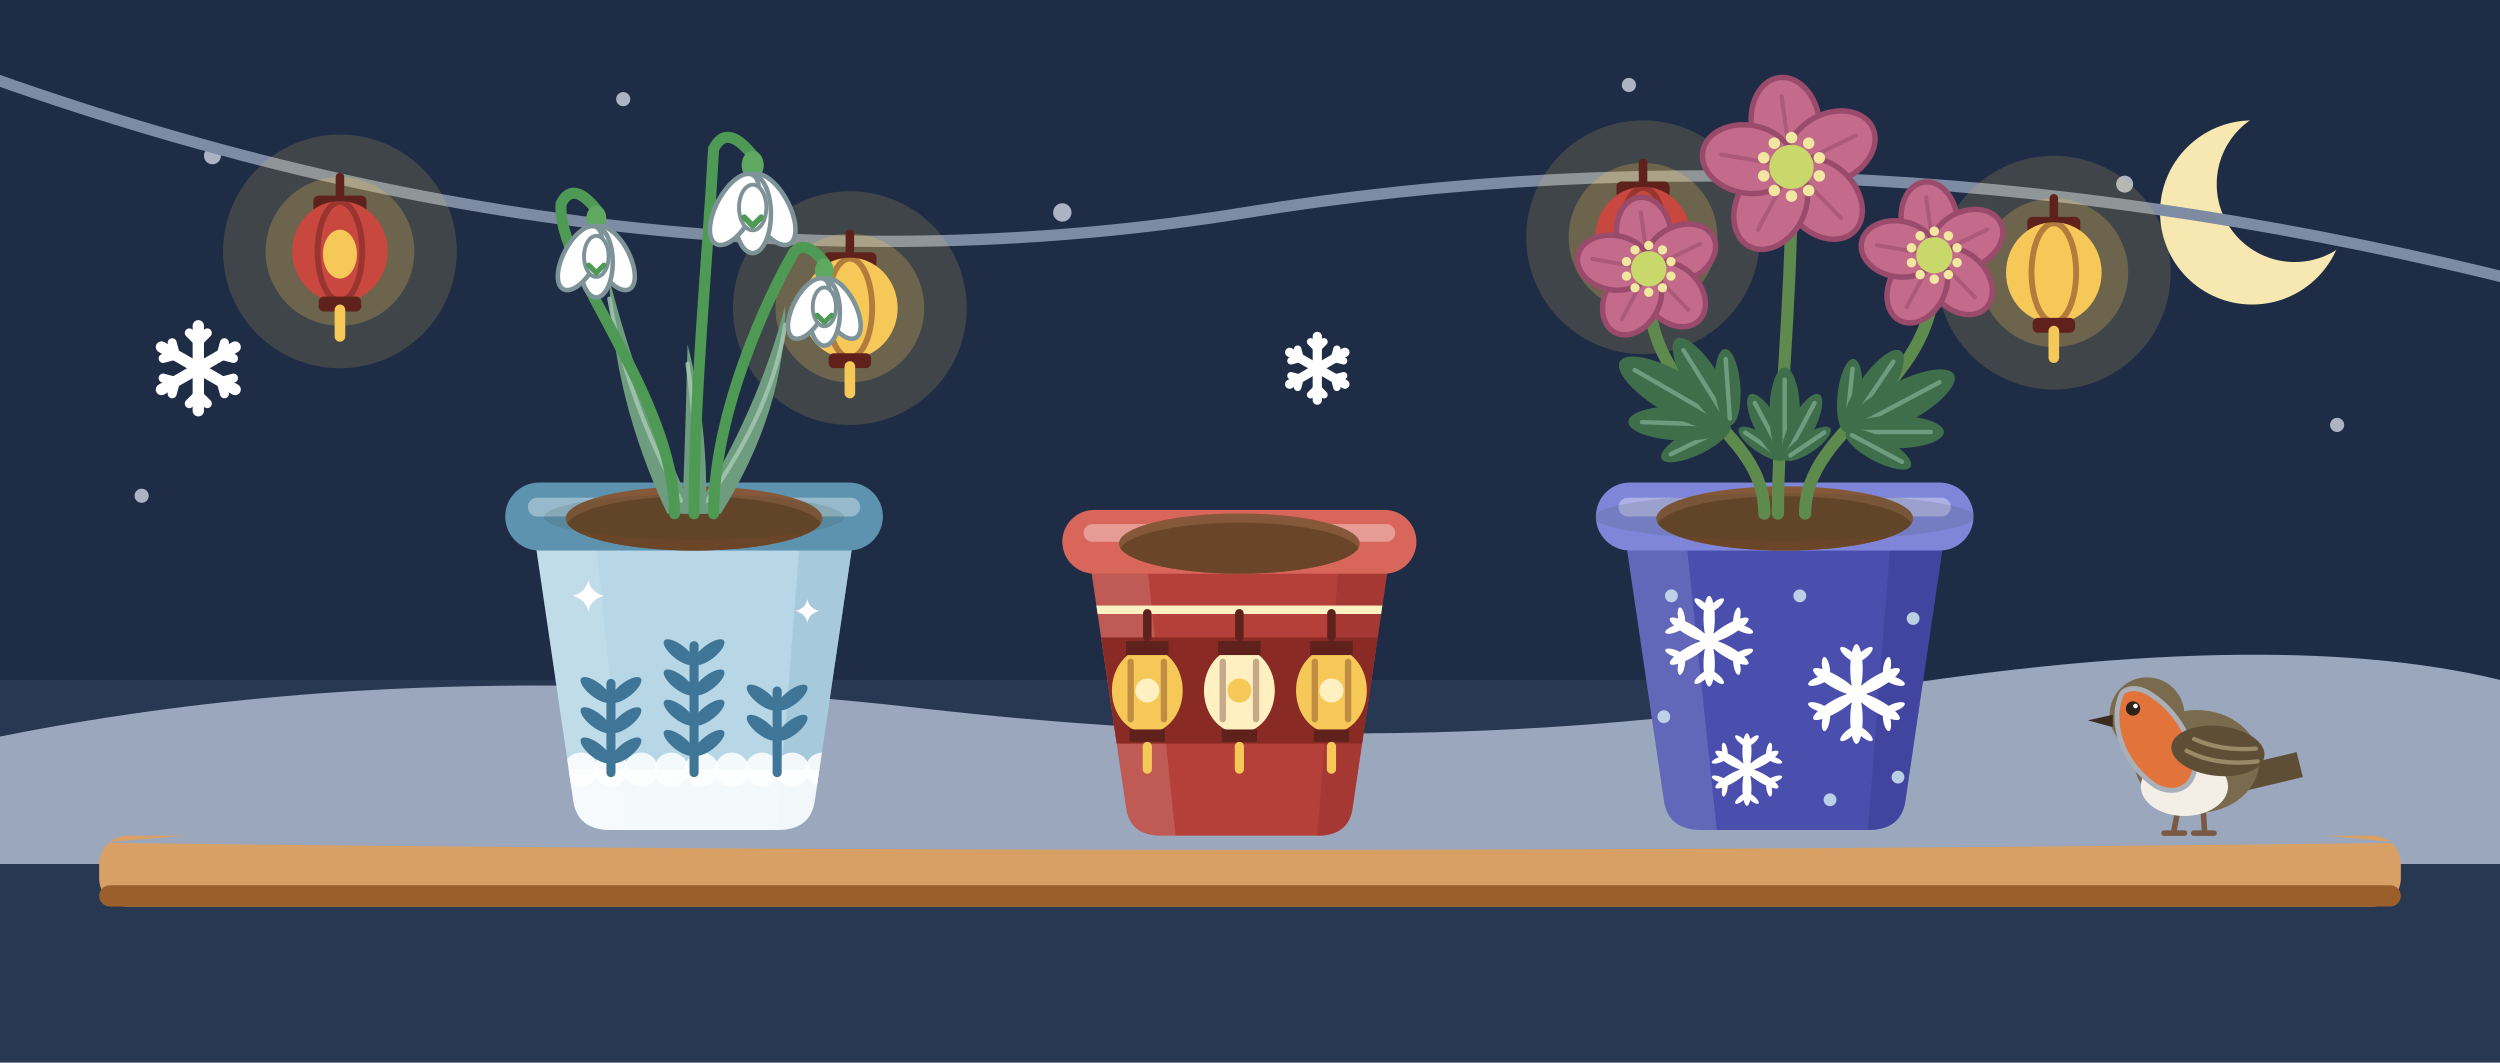
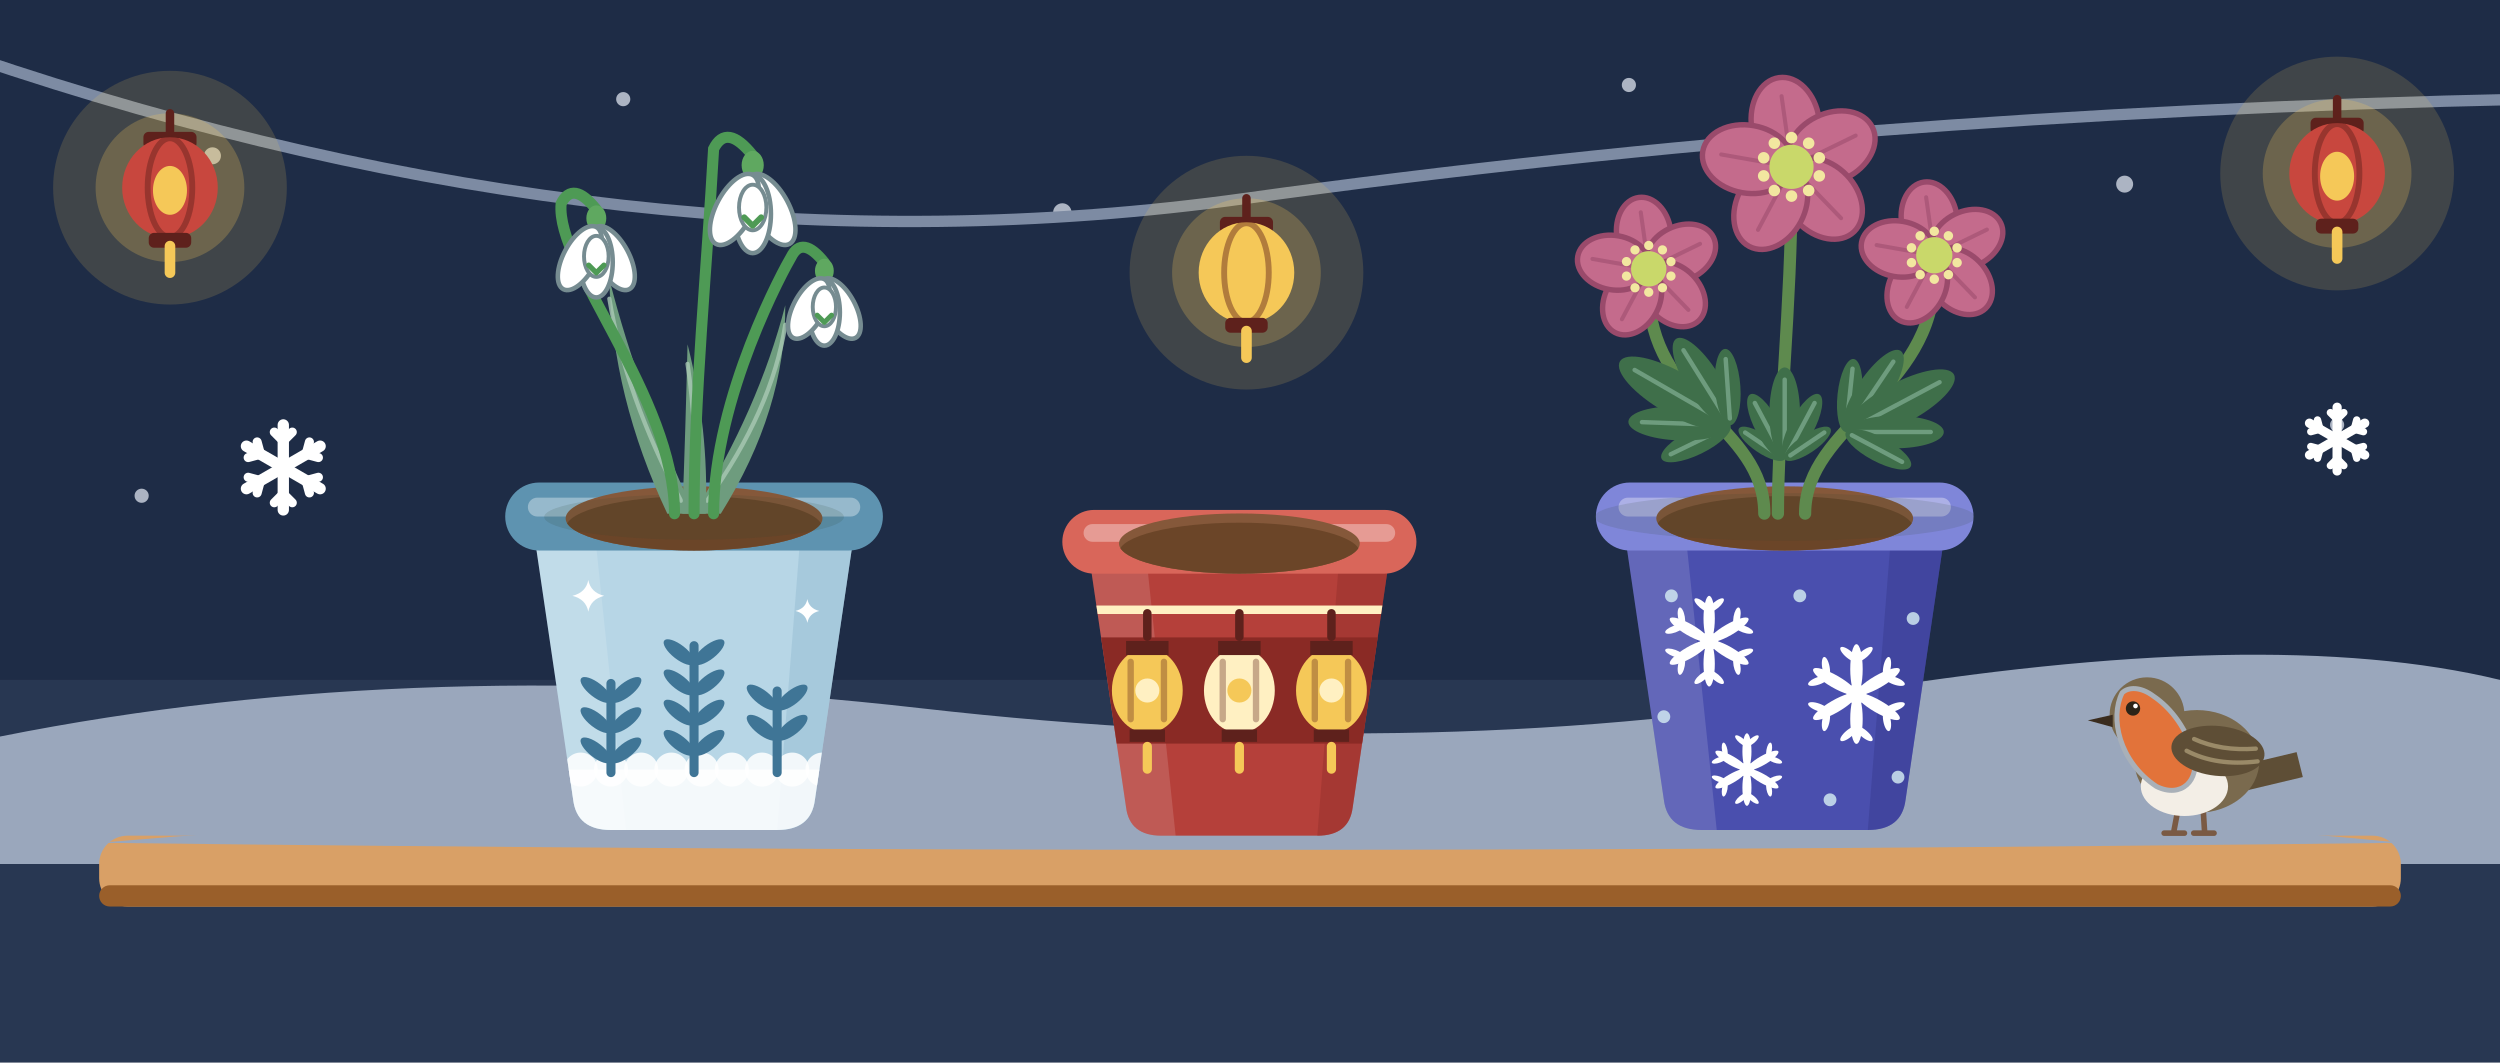
<svg xmlns="http://www.w3.org/2000/svg" viewBox="0 0 353 150" width="353" height="150">
  <rect width="353" height="150" fill="#1E2C46" />
  <rect y="96" width="353" height="54" fill="#283752" />
  <circle cx="30" cy="22" r="1.2" fill="#E8EEF8" fill-opacity=".7" />
  <circle cx="88" cy="14" r="1" fill="#E8EEF8" fill-opacity=".7" />
  <circle cx="150" cy="30" r="1.3" fill="#E8EEF8" fill-opacity=".7" />
  <circle cx="230" cy="12" r="1" fill="#E8EEF8" fill-opacity=".7" />
  <circle cx="300" cy="26" r="1.2" fill="#E8EEF8" fill-opacity=".7" />
  <circle cx="330" cy="60" r="1" fill="#E8EEF8" fill-opacity=".7" />
  <circle cx="20" cy="70" r="1" fill="#E8EEF8" fill-opacity=".7" />
-   <circle cx="318" cy="30" r="13" fill="#F6E8B0" />
-   <circle cx="324" cy="26" r="11" fill="#1E2C46" />
-   <path d="M-4 10 Q90 44 176 30 Q262 16 357 40" stroke="#7D8BA3" stroke-width="1.6" fill="none" />
-   <circle cx="48" cy="35.5" r="16.5" fill="#F5C858" fill-opacity="0.16" />
-   <circle cx="48" cy="35.5" r="10.5" fill="#F5C858" fill-opacity="0.24" />
-   <path d="M48 25 V28" stroke="#5E211C" stroke-width="1.2" stroke-linecap="round" />
-   <rect x="44.25" y="27.62" width="7.5" height="2.4" rx="0.75" fill="#5E211C" />
-   <ellipse cx="48" cy="35.5" rx="6.75" ry="7.12" fill="#C8473E" />
-   <ellipse cx="48" cy="35.5" rx="3.15" ry="6.98" fill="none" stroke="#5E211C" stroke-opacity="0.45" stroke-width="0.83" />
-   <ellipse cx="48" cy="35.88" rx="2.4" ry="3.45" fill="#F5C858" />
-   <rect x="45" y="41.88" width="6" height="2.1" rx="0.75" fill="#5E211C" />
-   <path d="M48 43.75 V47.5" stroke="#F5C858" stroke-width="1.5" stroke-linecap="round" />
-   <circle cx="120" cy="43.5" r="16.5" fill="#F5C858" fill-opacity="0.16" />
-   <circle cx="120" cy="43.5" r="10.5" fill="#F5C858" fill-opacity="0.24" />
-   <path d="M120 33 V36" stroke="#5E211C" stroke-width="1.2" stroke-linecap="round" />
-   <rect x="116.25" y="35.62" width="7.5" height="2.4" rx="0.75" fill="#5E211C" />
-   <ellipse cx="120" cy="43.5" rx="6.75" ry="7.12" fill="#F5C858" />
-   <ellipse cx="120" cy="43.5" rx="3.15" ry="6.98" fill="none" stroke="#5E211C" stroke-opacity="0.45" stroke-width="0.83" />
-   <ellipse cx="120" cy="43.88" rx="2.4" ry="3.45" fill="#F5C858" />
-   <rect x="117" y="49.88" width="6" height="2.1" rx="0.75" fill="#5E211C" />
-   <path d="M120 51.75 V55.5" stroke="#F5C858" stroke-width="1.5" stroke-linecap="round" />
-   <circle cx="232" cy="33.5" r="16.5" fill="#F5C858" fill-opacity="0.16" />
-   <circle cx="232" cy="33.5" r="10.5" fill="#F5C858" fill-opacity="0.24" />
-   <path d="M232 23 V26" stroke="#5E211C" stroke-width="1.2" stroke-linecap="round" />
-   <rect x="228.25" y="25.62" width="7.5" height="2.4" rx="0.75" fill="#5E211C" />
-   <ellipse cx="232" cy="33.5" rx="6.75" ry="7.12" fill="#C8473E" />
-   <ellipse cx="232" cy="33.5" rx="3.15" ry="6.98" fill="none" stroke="#5E211C" stroke-opacity="0.45" stroke-width="0.83" />
-   <ellipse cx="232" cy="33.88" rx="2.4" ry="3.45" fill="#F5C858" />
-   <rect x="229" y="39.88" width="6" height="2.1" rx="0.75" fill="#5E211C" />
-   <path d="M232 41.75 V45.5" stroke="#F5C858" stroke-width="1.5" stroke-linecap="round" />
-   <circle cx="290" cy="38.5" r="16.5" fill="#F5C858" fill-opacity="0.16" />
-   <circle cx="290" cy="38.5" r="10.5" fill="#F5C858" fill-opacity="0.24" />
-   <path d="M290 28 V31" stroke="#5E211C" stroke-width="1.2" stroke-linecap="round" />
-   <rect x="286.25" y="30.62" width="7.5" height="2.4" rx="0.75" fill="#5E211C" />
-   <ellipse cx="290" cy="38.5" rx="6.75" ry="7.12" fill="#F5C858" />
-   <ellipse cx="290" cy="38.5" rx="3.15" ry="6.98" fill="none" stroke="#5E211C" stroke-opacity="0.45" stroke-width="0.83" />
-   <ellipse cx="290" cy="38.88" rx="2.4" ry="3.45" fill="#F5C858" />
-   <rect x="287" y="44.88" width="6" height="2.1" rx="0.75" fill="#5E211C" />
-   <path d="M290 46.75 V50.5" stroke="#F5C858" stroke-width="1.5" stroke-linecap="round" />
+   <path d="M-4 8 Q90 40 176 28 Q262 16 357 14" stroke="#7D8BA3" stroke-width="1.6" fill="none" />
+   <circle cx="24" cy="26.5" r="16.5" fill="#F5C858" fill-opacity="0.16" />
+   <circle cx="24" cy="26.5" r="10.5" fill="#F5C858" fill-opacity="0.24" />
+   <path d="M24 16 V19" stroke="#5E211C" stroke-width="1.2" stroke-linecap="round" />
+   <rect x="20.25" y="18.62" width="7.5" height="2.4" rx="0.75" fill="#5E211C" />
+   <ellipse cx="24" cy="26.5" rx="6.75" ry="7.12" fill="#C8473E" />
+   <ellipse cx="24" cy="26.5" rx="3.15" ry="6.98" fill="none" stroke="#5E211C" stroke-opacity="0.45" stroke-width="0.83" />
+   <ellipse cx="24" cy="26.88" rx="2.4" ry="3.45" fill="#F5C858" />
+   <rect x="21" y="32.88" width="6" height="2.1" rx="0.75" fill="#5E211C" />
+   <path d="M24 34.75 V38.5" stroke="#F5C858" stroke-width="1.5" stroke-linecap="round" />
+   <circle cx="176" cy="38.5" r="16.5" fill="#F5C858" fill-opacity="0.16" />
+   <circle cx="176" cy="38.5" r="10.5" fill="#F5C858" fill-opacity="0.24" />
+   <path d="M176 28 V31" stroke="#5E211C" stroke-width="1.2" stroke-linecap="round" />
+   <rect x="172.25" y="30.62" width="7.5" height="2.4" rx="0.75" fill="#5E211C" />
+   <ellipse cx="176" cy="38.5" rx="6.75" ry="7.12" fill="#F5C858" />
+   <ellipse cx="176" cy="38.5" rx="3.15" ry="6.98" fill="none" stroke="#5E211C" stroke-opacity="0.45" stroke-width="0.83" />
+   <ellipse cx="176" cy="38.88" rx="2.4" ry="3.45" fill="#F5C858" />
+   <rect x="173" y="44.88" width="6" height="2.1" rx="0.75" fill="#5E211C" />
+   <path d="M176 46.75 V50.5" stroke="#F5C858" stroke-width="1.5" stroke-linecap="round" />
+   <circle cx="330" cy="24.5" r="16.5" fill="#F5C858" fill-opacity="0.16" />
+   <circle cx="330" cy="24.5" r="10.5" fill="#F5C858" fill-opacity="0.24" />
+   <path d="M330 14 V17" stroke="#5E211C" stroke-width="1.2" stroke-linecap="round" />
+   <rect x="326.25" y="16.62" width="7.5" height="2.4" rx="0.75" fill="#5E211C" />
+   <ellipse cx="330" cy="24.5" rx="6.75" ry="7.12" fill="#C8473E" />
+   <ellipse cx="330" cy="24.5" rx="3.15" ry="6.98" fill="none" stroke="#5E211C" stroke-opacity="0.45" stroke-width="0.83" />
+   <ellipse cx="330" cy="24.88" rx="2.4" ry="3.45" fill="#F5C858" />
+   <rect x="327" y="30.88" width="6" height="2.1" rx="0.75" fill="#5E211C" />
+   <path d="M330 32.75 V36.5" stroke="#F5C858" stroke-width="1.5" stroke-linecap="round" />
  <path d="M0 104 Q60 92 130 100 T260 98 T353 96 V122 H0 Z" fill="#9AA7BC" />
  <rect x="14" y="118" width="325" height="10" rx="4" fill="#D9A066" />
  <rect x="14" y="125" width="325" height="3" rx="1.5" fill="#9A5F2A" />
  <path d="M14 119 Q95.25 112 176.5 116 Q257.75 111 339 119 Q176.5 121 14 119 Z" fill="#9AA7BC" />
  <svg x="66" y="66" width="64" height="53.33" viewBox="0 0 120 100">
    <defs>
      <clipPath id="pb24">
        <path d="M18 20 L102 20 L92 88 Q91 96 82 96 L38 96 Q29 96 28 88 Z" />
      </clipPath>
    </defs>
    <path d="M18 20 L102 20 L92 88 Q91 96 82 96 L38 96 Q29 96 28 88 Z" fill="#B7D6E6" />
    <g clip-path="url(#pb24)">
      <path d="M18 20 L34 20 L42 96 L38 96 Q29 96 28 88 Z" fill="#FFFFFF" fill-opacity="0.14" />
      <path d="M102 20 L88 20 L82 96 Q91 96 92 88 Z" fill="#93BCD2" fill-opacity="0.45" />
      <g>
        <g opacity="0.85">
          <rect x="18" y="80" width="84" height="20" fill="#FFFFFF" />
        </g>
        <g opacity="0.85">
          <circle cx="22" cy="80" r="4.5" fill="#FFFFFF" />
        </g>
        <g opacity="0.85">
          <circle cx="30" cy="80" r="4.5" fill="#FFFFFF" />
        </g>
        <g opacity="0.85">
          <circle cx="38" cy="80" r="4.5" fill="#FFFFFF" />
        </g>
        <g opacity="0.85">
          <circle cx="46" cy="80" r="4.5" fill="#FFFFFF" />
        </g>
        <g opacity="0.85">
          <circle cx="54" cy="80" r="4.5" fill="#FFFFFF" />
        </g>
        <g opacity="0.85">
          <circle cx="62" cy="80" r="4.5" fill="#FFFFFF" />
        </g>
        <g opacity="0.85">
          <circle cx="70" cy="80" r="4.5" fill="#FFFFFF" />
        </g>
        <g opacity="0.85">
          <circle cx="78" cy="80" r="4.5" fill="#FFFFFF" />
        </g>
        <g opacity="0.85">
          <circle cx="86" cy="80" r="4.5" fill="#FFFFFF" />
        </g>
        <g opacity="0.85">
          <circle cx="94" cy="80" r="4.5" fill="#FFFFFF" />
        </g>
        <rect x="36.8" y="56" width="2.4" height="26" rx="1.2" fill="#3F7596" />
        <ellipse cx="0" cy="-5" rx="1.9" ry="5" transform="translate(38 62) rotate(-52)" fill="#3F7596" />
        <ellipse cx="0" cy="-5" rx="1.9" ry="5" transform="translate(38 62) rotate(52)" fill="#3F7596" />
        <ellipse cx="0" cy="-5" rx="1.9" ry="5" transform="translate(38 70) rotate(-52)" fill="#3F7596" />
        <ellipse cx="0" cy="-5" rx="1.9" ry="5" transform="translate(38 70) rotate(52)" fill="#3F7596" />
        <ellipse cx="0" cy="-5" rx="1.9" ry="5" transform="translate(38 78) rotate(-52)" fill="#3F7596" />
        <ellipse cx="0" cy="-5" rx="1.9" ry="5" transform="translate(38 78) rotate(52)" fill="#3F7596" />
        <rect x="58.8" y="46" width="2.4" height="36" rx="1.2" fill="#3F7596" />
        <ellipse cx="0" cy="-5" rx="1.9" ry="5" transform="translate(60 52) rotate(-52)" fill="#3F7596" />
        <ellipse cx="0" cy="-5" rx="1.9" ry="5" transform="translate(60 52) rotate(52)" fill="#3F7596" />
        <ellipse cx="0" cy="-5" rx="1.9" ry="5" transform="translate(60 60) rotate(-52)" fill="#3F7596" />
        <ellipse cx="0" cy="-5" rx="1.9" ry="5" transform="translate(60 60) rotate(52)" fill="#3F7596" />
        <ellipse cx="0" cy="-5" rx="1.9" ry="5" transform="translate(60 68) rotate(-52)" fill="#3F7596" />
        <ellipse cx="0" cy="-5" rx="1.9" ry="5" transform="translate(60 68) rotate(52)" fill="#3F7596" />
        <ellipse cx="0" cy="-5" rx="1.9" ry="5" transform="translate(60 76) rotate(-52)" fill="#3F7596" />
        <ellipse cx="0" cy="-5" rx="1.9" ry="5" transform="translate(60 76) rotate(52)" fill="#3F7596" />
        <rect x="80.8" y="58" width="2.4" height="24" rx="1.2" fill="#3F7596" />
        <ellipse cx="0" cy="-5" rx="1.9" ry="5" transform="translate(82 64) rotate(-52)" fill="#3F7596" />
        <ellipse cx="0" cy="-5" rx="1.9" ry="5" transform="translate(82 64) rotate(52)" fill="#3F7596" />
        <ellipse cx="0" cy="-5" rx="1.9" ry="5" transform="translate(82 72) rotate(-52)" fill="#3F7596" />
        <ellipse cx="0" cy="-5" rx="1.9" ry="5" transform="translate(82 72) rotate(52)" fill="#3F7596" />
        <path d="M0 -7 Q1 -1.5 7 0 Q1 1.5 0 7 Q-1 1.5 -7 0 Q-1 -1.5 0 -7 Z" transform="translate(32 34) scale(0.6)" fill="#FFFFFF" />
        <path d="M0 -7 Q1 -1.5 7 0 Q1 1.5 0 7 Q-1 1.5 -7 0 Q-1 -1.5 0 -7 Z" transform="translate(90 38) scale(0.45)" fill="#FFFFFF" />
      </g>
    </g>
    <rect x="10" y="4" width="100" height="18" rx="9" fill="#5E93B0" />
    <rect x="16" y="8" width="88" height="5" rx="2.5" fill="#FFFFFF" fill-opacity="0.35" />
    <defs>
      <clipPath id="sl25">
        <ellipse cx="60" cy="13.5" rx="34" ry="8.5" />
      </clipPath>
    </defs>
    <ellipse cx="60" cy="13.5" rx="34" ry="8.5" fill="#85583A" />
    <ellipse cx="60" cy="16.1" rx="34" ry="8.5" fill="#6B4528" clip-path="url(#sl25)" />
  </svg>
  <svg x="52" y="-8.42" width="92" height="92" viewBox="0 0 200 200">
    <g id="p26_ground">
      <ellipse cx="100" cy="177" rx="46" ry="7" fill="#2C3E2C" opacity=".14" />
    </g>
    <g id="p26_back">
      <path d="M91.8 176 Q74.8 140 74 104 Q83.2 140 100.2 176 Z" fill="#6E9C7E" />
      <path d="M96 172 Q79 140 74 110" stroke="#A9C9B4" stroke-width="1.3" fill="none" stroke-linecap="round" opacity=".8" />
      <path d="M99.8 176 Q119.8 144 128 112 Q128.2 144 108.2 176 Z" fill="#6E9C7E" />
      <path d="M104 172 Q124 144 128 118" stroke="#A9C9B4" stroke-width="1.3" fill="none" stroke-linecap="round" opacity=".8" />
      <path d="M96.4 176 Q97.4 150 98 124 Q104.6 150 103.6 176 Z" fill="#6E9C7E" />
      <path d="M100 172 Q101 150 98 130" stroke="#A9C9B4" stroke-width="1.3" fill="none" stroke-linecap="round" opacity=".8" />
      <path d="M100 176 C100 140 104 100 106 64 Q110 56 118 66" stroke="#4E9A55" stroke-width="3.4" fill="none" stroke-linecap="round" />
      <ellipse cx="118" cy="69" rx="3.4" ry="4.4" fill="#5FA860" />
      <path d="M94 176 C94 140 57.4 100 59.2 80.8 Q62.8 73.6 70 82.6" stroke="#4E9A55" stroke-width="3.4" fill="none" stroke-linecap="round" />
      <ellipse cx="70" cy="85.3" rx="3.06" ry="3.96" fill="#5FA860" />
      <path d="M106 176 C106 140 128.1 100 129.8 97.2 Q133.2 90.4 140 98.9" stroke="#4E9A55" stroke-width="3.4" fill="none" stroke-linecap="round" />
      <ellipse cx="140" cy="101.45" rx="2.89" ry="3.74" fill="#5FA860" />
    </g>
    <g id="p26_petals">
      <g id="p26_r0_s0">
-         <ellipse cx="0" cy="12" rx="5.6" ry="12" transform="translate(118 72) rotate(-28)" fill="#FFFFFF" stroke="#7D9398" stroke-width="1.4" />
+         <ellipse cx="0" cy="12" rx="5.6" ry="12" transform="translate(118 72) rotate(-28)" fill="#FFFFFF" stroke="#768C91" stroke-width="1.4" />
      </g>
      <g id="p26_r0_s1">
-         <ellipse cx="0" cy="12" rx="5.6" ry="12" transform="translate(118 72) rotate(0)" fill="#FFFFFF" stroke="#7D9398" stroke-width="1.4" />
+         <ellipse cx="0" cy="12" rx="5.6" ry="12" transform="translate(118 72) rotate(0)" fill="#FFFFFF" stroke="#768C91" stroke-width="1.4" />
      </g>
      <g id="p26_r0_s2">
-         <ellipse cx="0" cy="12" rx="5.6" ry="12" transform="translate(118 72) rotate(28)" fill="#FFFFFF" stroke="#7D9398" stroke-width="1.4" />
+         <ellipse cx="0" cy="12" rx="5.6" ry="12" transform="translate(118 72) rotate(28)" fill="#FFFFFF" stroke="#768C91" stroke-width="1.4" />
      </g>
      <g id="p26_r1_s0">
-         <ellipse cx="0" cy="10.8" rx="5.04" ry="10.8" transform="translate(70 88) rotate(-28)" fill="#FFFFFF" stroke="#7D9398" stroke-width="1.4" />
+         <ellipse cx="0" cy="10.8" rx="5.04" ry="10.8" transform="translate(70 88) rotate(-28)" fill="#FFFFFF" stroke="#768C91" stroke-width="1.4" />
      </g>
      <g id="p26_r1_s1">
-         <ellipse cx="0" cy="10.8" rx="5.04" ry="10.8" transform="translate(70 88) rotate(0)" fill="#FFFFFF" stroke="#7D9398" stroke-width="1.4" />
+         <ellipse cx="0" cy="10.8" rx="5.04" ry="10.8" transform="translate(70 88) rotate(0)" fill="#FFFFFF" stroke="#768C91" stroke-width="1.4" />
      </g>
      <g id="p26_r1_s2">
-         <ellipse cx="0" cy="10.8" rx="5.04" ry="10.8" transform="translate(70 88) rotate(28)" fill="#FFFFFF" stroke="#7D9398" stroke-width="1.4" />
+         <ellipse cx="0" cy="10.8" rx="5.04" ry="10.8" transform="translate(70 88) rotate(28)" fill="#FFFFFF" stroke="#768C91" stroke-width="1.4" />
      </g>
      <g id="p26_r2_s0">
-         <ellipse cx="0" cy="10.2" rx="4.76" ry="10.2" transform="translate(140 104) rotate(-28)" fill="#FFFFFF" stroke="#7D9398" stroke-width="1.4" />
+         <ellipse cx="0" cy="10.2" rx="4.76" ry="10.2" transform="translate(140 104) rotate(-28)" fill="#FFFFFF" stroke="#768C91" stroke-width="1.4" />
      </g>
      <g id="p26_r2_s1">
-         <ellipse cx="0" cy="10.2" rx="4.76" ry="10.2" transform="translate(140 104) rotate(0)" fill="#FFFFFF" stroke="#7D9398" stroke-width="1.4" />
+         <ellipse cx="0" cy="10.2" rx="4.76" ry="10.2" transform="translate(140 104) rotate(0)" fill="#FFFFFF" stroke="#768C91" stroke-width="1.4" />
      </g>
      <g id="p26_r2_s2">
-         <ellipse cx="0" cy="10.2" rx="4.76" ry="10.2" transform="translate(140 104) rotate(28)" fill="#FFFFFF" stroke="#7D9398" stroke-width="1.4" />
+         <ellipse cx="0" cy="10.2" rx="4.76" ry="10.2" transform="translate(140 104) rotate(28)" fill="#FFFFFF" stroke="#768C91" stroke-width="1.4" />
      </g>
    </g>
    <g id="p26_front">
-       <ellipse cx="118" cy="82" rx="4.2" ry="7" fill="#FFFFFF" stroke="#7D9398" stroke-width="1.2" />
+       <ellipse cx="118" cy="82" rx="4.2" ry="7" fill="#FFFFFF" stroke="#768C91" stroke-width="1.2" />
      <path d="M115.4 85 L118 87.6 L120.6 85" stroke="#4E9A55" stroke-width="1.8" fill="none" stroke-linecap="round" stroke-linejoin="round" />
-       <ellipse cx="70" cy="97" rx="3.78" ry="6.3" fill="#FFFFFF" stroke="#7D9398" stroke-width="1.2" />
+       <ellipse cx="70" cy="97" rx="3.78" ry="6.3" fill="#FFFFFF" stroke="#768C91" stroke-width="1.2" />
      <path d="M67.66 99.7 L70 102.04 L72.34 99.7" stroke="#4E9A55" stroke-width="1.62" fill="none" stroke-linecap="round" stroke-linejoin="round" />
-       <ellipse cx="140" cy="112.5" rx="3.57" ry="5.95" fill="#FFFFFF" stroke="#7D9398" stroke-width="1.2" />
+       <ellipse cx="140" cy="112.5" rx="3.57" ry="5.95" fill="#FFFFFF" stroke="#768C91" stroke-width="1.2" />
      <path d="M137.79 115.05 L140 117.26 L142.21 115.05" stroke="#4E9A55" stroke-width="1.53" fill="none" stroke-linecap="round" stroke-linejoin="round" />
    </g>
  </svg>
  <svg x="145" y="70" width="60" height="50" viewBox="0 0 120 100">
    <defs>
      <clipPath id="pb27">
        <path d="M18 20 L102 20 L92 88 Q91 96 82 96 L38 96 Q29 96 28 88 Z" />
      </clipPath>
    </defs>
    <path d="M18 20 L102 20 L92 88 Q91 96 82 96 L38 96 Q29 96 28 88 Z" fill="#B5403A" />
    <g clip-path="url(#pb27)">
      <path d="M18 20 L34 20 L42 96 L38 96 Q29 96 28 88 Z" fill="#FFFFFF" fill-opacity="0.14" />
      <path d="M102 20 L88 20 L82 96 Q91 96 92 88 Z" fill="#93302B" fill-opacity="0.45" />
      <g>
        <rect x="18" y="40" width="84" height="30" fill="#8A2A25" />
        <rect x="18" y="31" width="84" height="2.4" fill="#FFF0C2" />
        <rect x="32.8" y="32" width="2.4" height="9" rx="1.2" fill="#5E211C" />
        <ellipse cx="0" cy="0" rx="10" ry="12" transform="translate(34 55) rotate(0)" fill="#F5C858" />
        <g opacity="0.35">
          <rect x="28.4" y="46" width="1.8" height="18" rx="0.9" fill="#5E211C" />
        </g>
        <g opacity="0.35">
          <rect x="37.8" y="46" width="1.8" height="18" rx="0.9" fill="#5E211C" />
        </g>
        <circle cx="34" cy="55" r="3.4" fill="#FFF0C2" />
        <rect x="28" y="41" width="12" height="4" fill="#5E211C" />
        <rect x="29" y="66" width="10" height="3.5" fill="#5E211C" />
        <rect x="32.7" y="69.5" width="2.6" height="9" rx="1.3" fill="#F5C858" />
        <rect x="58.8" y="32" width="2.4" height="9" rx="1.2" fill="#5E211C" />
        <ellipse cx="0" cy="0" rx="10" ry="12" transform="translate(60 55) rotate(0)" fill="#FFF0C2" />
        <g opacity="0.35">
          <rect x="54.4" y="46" width="1.8" height="18" rx="0.9" fill="#5E211C" />
        </g>
        <g opacity="0.35">
          <rect x="63.8" y="46" width="1.8" height="18" rx="0.9" fill="#5E211C" />
        </g>
        <circle cx="60" cy="55" r="3.4" fill="#F5C858" />
        <rect x="54" y="41" width="12" height="4" fill="#5E211C" />
        <rect x="55" y="66" width="10" height="3.5" fill="#5E211C" />
        <rect x="58.7" y="69.5" width="2.6" height="9" rx="1.3" fill="#F5C858" />
        <rect x="84.8" y="32" width="2.4" height="9" rx="1.2" fill="#5E211C" />
        <ellipse cx="0" cy="0" rx="10" ry="12" transform="translate(86 55) rotate(0)" fill="#F5C858" />
        <g opacity="0.35">
          <rect x="80.4" y="46" width="1.8" height="18" rx="0.9" fill="#5E211C" />
        </g>
        <g opacity="0.35">
          <rect x="89.8" y="46" width="1.8" height="18" rx="0.9" fill="#5E211C" />
        </g>
        <circle cx="86" cy="55" r="3.4" fill="#FFF0C2" />
        <rect x="80" y="41" width="12" height="4" fill="#5E211C" />
        <rect x="81" y="66" width="10" height="3.5" fill="#5E211C" />
        <rect x="84.7" y="69.5" width="2.6" height="9" rx="1.3" fill="#F5C858" />
      </g>
    </g>
    <rect x="10" y="4" width="100" height="18" rx="9" fill="#D9665A" />
    <rect x="16" y="8" width="88" height="5" rx="2.5" fill="#FFFFFF" fill-opacity="0.35" />
    <defs>
      <clipPath id="sl28">
        <ellipse cx="60" cy="13.5" rx="34" ry="8.5" />
      </clipPath>
    </defs>
    <ellipse cx="60" cy="13.5" rx="34" ry="8.5" fill="#85583A" />
    <ellipse cx="60" cy="16.1" rx="34" ry="8.5" fill="#6B4528" clip-path="url(#sl28)" />
  </svg>
  <svg x="220" y="66" width="64" height="53.33" viewBox="0 0 120 100">
    <defs>
      <clipPath id="pb29">
        <path d="M18 20 L102 20 L92 88 Q91 96 82 96 L38 96 Q29 96 28 88 Z" />
      </clipPath>
    </defs>
    <path d="M18 20 L102 20 L92 88 Q91 96 82 96 L38 96 Q29 96 28 88 Z" fill="#4A4FAE" />
    <g clip-path="url(#pb29)">
      <path d="M18 20 L34 20 L42 96 L38 96 Q29 96 28 88 Z" fill="#FFFFFF" fill-opacity="0.14" />
      <path d="M102 20 L88 20 L82 96 Q91 96 92 88 Z" fill="#363A8C" fill-opacity="0.45" />
      <g>
        <ellipse cx="0" cy="-6" rx="1.5" ry="6" transform="translate(40 46) rotate(0)" fill="#FFFFFF" />
        <ellipse cx="0" cy="-6" rx="1.5" ry="6" transform="translate(40 46) rotate(60)" fill="#FFFFFF" />
        <ellipse cx="0" cy="-6" rx="1.5" ry="6" transform="translate(40 46) rotate(120)" fill="#FFFFFF" />
        <ellipse cx="0" cy="-6" rx="1.5" ry="6" transform="translate(40 46) rotate(180)" fill="#FFFFFF" />
        <ellipse cx="0" cy="-6" rx="1.5" ry="6" transform="translate(40 46) rotate(240)" fill="#FFFFFF" />
        <ellipse cx="0" cy="-6" rx="1.5" ry="6" transform="translate(40 46) rotate(300)" fill="#FFFFFF" />
        <circle cx="40" cy="46" r="2.4" fill="#FFFFFF" />
        <ellipse cx="0" cy="-2.4" rx="0.9" ry="2.6" transform="translate(40 38) rotate(-50)" fill="#FFFFFF" />
        <ellipse cx="0" cy="-2.4" rx="0.9" ry="2.6" transform="translate(40 38) rotate(50)" fill="#FFFFFF" />
        <ellipse cx="0" cy="-2.4" rx="0.9" ry="2.6" transform="translate(46.93 42) rotate(10)" fill="#FFFFFF" />
        <ellipse cx="0" cy="-2.4" rx="0.9" ry="2.6" transform="translate(46.93 42) rotate(110)" fill="#FFFFFF" />
        <ellipse cx="0" cy="-2.4" rx="0.9" ry="2.6" transform="translate(46.93 50) rotate(70)" fill="#FFFFFF" />
        <ellipse cx="0" cy="-2.4" rx="0.9" ry="2.6" transform="translate(46.93 50) rotate(170)" fill="#FFFFFF" />
        <ellipse cx="0" cy="-2.4" rx="0.9" ry="2.6" transform="translate(40 54) rotate(130)" fill="#FFFFFF" />
        <ellipse cx="0" cy="-2.4" rx="0.9" ry="2.6" transform="translate(40 54) rotate(230)" fill="#FFFFFF" />
        <ellipse cx="0" cy="-2.4" rx="0.9" ry="2.6" transform="translate(33.07 50) rotate(190)" fill="#FFFFFF" />
        <ellipse cx="0" cy="-2.4" rx="0.9" ry="2.6" transform="translate(33.07 50) rotate(290)" fill="#FFFFFF" />
        <ellipse cx="0" cy="-2.4" rx="0.9" ry="2.6" transform="translate(33.07 42) rotate(250)" fill="#FFFFFF" />
        <ellipse cx="0" cy="-2.4" rx="0.9" ry="2.6" transform="translate(33.07 42) rotate(350)" fill="#FFFFFF" />
        <ellipse cx="0" cy="-6.6" rx="1.65" ry="6.6" transform="translate(79 60) rotate(0)" fill="#FFFFFF" />
        <ellipse cx="0" cy="-6.6" rx="1.65" ry="6.6" transform="translate(79 60) rotate(60)" fill="#FFFFFF" />
        <ellipse cx="0" cy="-6.6" rx="1.65" ry="6.6" transform="translate(79 60) rotate(120)" fill="#FFFFFF" />
        <ellipse cx="0" cy="-6.6" rx="1.65" ry="6.6" transform="translate(79 60) rotate(180)" fill="#FFFFFF" />
        <ellipse cx="0" cy="-6.6" rx="1.65" ry="6.6" transform="translate(79 60) rotate(240)" fill="#FFFFFF" />
        <ellipse cx="0" cy="-6.6" rx="1.65" ry="6.6" transform="translate(79 60) rotate(300)" fill="#FFFFFF" />
        <circle cx="79" cy="60" r="2.64" fill="#FFFFFF" />
        <ellipse cx="0" cy="-2.64" rx="0.99" ry="2.86" transform="translate(79 51.2) rotate(-50)" fill="#FFFFFF" />
        <ellipse cx="0" cy="-2.64" rx="0.99" ry="2.86" transform="translate(79 51.2) rotate(50)" fill="#FFFFFF" />
        <ellipse cx="0" cy="-2.64" rx="0.99" ry="2.86" transform="translate(86.62 55.6) rotate(10)" fill="#FFFFFF" />
        <ellipse cx="0" cy="-2.64" rx="0.99" ry="2.86" transform="translate(86.62 55.6) rotate(110)" fill="#FFFFFF" />
        <ellipse cx="0" cy="-2.64" rx="0.99" ry="2.86" transform="translate(86.62 64.4) rotate(70)" fill="#FFFFFF" />
        <ellipse cx="0" cy="-2.64" rx="0.99" ry="2.86" transform="translate(86.62 64.4) rotate(170)" fill="#FFFFFF" />
        <ellipse cx="0" cy="-2.64" rx="0.99" ry="2.86" transform="translate(79 68.8) rotate(130)" fill="#FFFFFF" />
        <ellipse cx="0" cy="-2.64" rx="0.99" ry="2.86" transform="translate(79 68.8) rotate(230)" fill="#FFFFFF" />
        <ellipse cx="0" cy="-2.64" rx="0.99" ry="2.86" transform="translate(71.38 64.4) rotate(190)" fill="#FFFFFF" />
        <ellipse cx="0" cy="-2.64" rx="0.99" ry="2.86" transform="translate(71.38 64.4) rotate(290)" fill="#FFFFFF" />
        <ellipse cx="0" cy="-2.64" rx="0.99" ry="2.86" transform="translate(71.38 55.6) rotate(250)" fill="#FFFFFF" />
        <ellipse cx="0" cy="-2.64" rx="0.99" ry="2.86" transform="translate(71.38 55.6) rotate(350)" fill="#FFFFFF" />
        <ellipse cx="0" cy="-4.8" rx="1.2" ry="4.8" transform="translate(50 80) rotate(0)" fill="#FFFFFF" />
        <ellipse cx="0" cy="-4.8" rx="1.2" ry="4.8" transform="translate(50 80) rotate(60)" fill="#FFFFFF" />
        <ellipse cx="0" cy="-4.8" rx="1.2" ry="4.8" transform="translate(50 80) rotate(120)" fill="#FFFFFF" />
        <ellipse cx="0" cy="-4.8" rx="1.2" ry="4.8" transform="translate(50 80) rotate(180)" fill="#FFFFFF" />
        <ellipse cx="0" cy="-4.8" rx="1.2" ry="4.8" transform="translate(50 80) rotate(240)" fill="#FFFFFF" />
        <ellipse cx="0" cy="-4.8" rx="1.2" ry="4.8" transform="translate(50 80) rotate(300)" fill="#FFFFFF" />
        <circle cx="50" cy="80" r="1.92" fill="#FFFFFF" />
        <ellipse cx="0" cy="-1.92" rx="0.72" ry="2.08" transform="translate(50 73.6) rotate(-50)" fill="#FFFFFF" />
        <ellipse cx="0" cy="-1.92" rx="0.72" ry="2.08" transform="translate(50 73.6) rotate(50)" fill="#FFFFFF" />
        <ellipse cx="0" cy="-1.92" rx="0.72" ry="2.08" transform="translate(55.54 76.8) rotate(10)" fill="#FFFFFF" />
        <ellipse cx="0" cy="-1.92" rx="0.72" ry="2.08" transform="translate(55.54 76.8) rotate(110)" fill="#FFFFFF" />
        <ellipse cx="0" cy="-1.92" rx="0.72" ry="2.08" transform="translate(55.54 83.2) rotate(70)" fill="#FFFFFF" />
        <ellipse cx="0" cy="-1.92" rx="0.72" ry="2.08" transform="translate(55.54 83.2) rotate(170)" fill="#FFFFFF" />
        <ellipse cx="0" cy="-1.92" rx="0.72" ry="2.08" transform="translate(50 86.4) rotate(130)" fill="#FFFFFF" />
        <ellipse cx="0" cy="-1.92" rx="0.72" ry="2.08" transform="translate(50 86.4) rotate(230)" fill="#FFFFFF" />
        <ellipse cx="0" cy="-1.92" rx="0.72" ry="2.08" transform="translate(44.46 83.2) rotate(190)" fill="#FFFFFF" />
        <ellipse cx="0" cy="-1.92" rx="0.72" ry="2.08" transform="translate(44.46 83.2) rotate(290)" fill="#FFFFFF" />
        <ellipse cx="0" cy="-1.92" rx="0.72" ry="2.08" transform="translate(44.46 76.8) rotate(250)" fill="#FFFFFF" />
        <ellipse cx="0" cy="-1.92" rx="0.72" ry="2.08" transform="translate(44.46 76.8) rotate(350)" fill="#FFFFFF" />
        <g opacity="0.85">
          <circle cx="28" cy="66" r="1.7" fill="#CFE6F0" />
        </g>
        <g opacity="0.85">
          <circle cx="64" cy="34" r="1.7" fill="#CFE6F0" />
        </g>
        <g opacity="0.85">
          <circle cx="94" cy="40" r="1.7" fill="#CFE6F0" />
        </g>
        <g opacity="0.85">
          <circle cx="72" cy="88" r="1.7" fill="#CFE6F0" />
        </g>
        <g opacity="0.85">
          <circle cx="90" cy="82" r="1.7" fill="#CFE6F0" />
        </g>
        <g opacity="0.85">
          <circle cx="30" cy="34" r="1.7" fill="#CFE6F0" />
        </g>
      </g>
    </g>
    <rect x="10" y="4" width="100" height="18" rx="9" fill="#7F86D9" />
    <rect x="16" y="8" width="88" height="5" rx="2.5" fill="#FFFFFF" fill-opacity="0.35" />
    <defs>
      <clipPath id="sl30">
        <ellipse cx="60" cy="13.5" rx="34" ry="8.5" />
      </clipPath>
    </defs>
    <ellipse cx="60" cy="13.5" rx="34" ry="8.5" fill="#85583A" />
    <ellipse cx="60" cy="16.1" rx="34" ry="8.5" fill="#6B4528" clip-path="url(#sl30)" />
  </svg>
  <svg x="204" y="-11.96" width="96" height="96" viewBox="0 0 200 200">
    <g id="p31_ground">
      <ellipse cx="100" cy="177" rx="56" ry="7" fill="#2C3E2C" opacity=".14" />
    </g>
    <g id="p31_back">
      <path d="M98 176 C98 150 102 114 102 80" stroke="#5E8A4E" stroke-width="3.6" fill="none" stroke-linecap="round" />
      <path d="M94 176 C94 150 60 144 60 110" stroke="#5E8A4E" stroke-width="3.6" fill="none" stroke-linecap="round" />
      <path d="M106 176 C106 150 144 140 144 106" stroke="#5E8A4E" stroke-width="3.6" fill="none" stroke-linecap="round" />
      <ellipse cx="0" cy="-11.25" rx="3.75" ry="11.25" transform="translate(84 150) rotate(-116)" fill="#3F6F4A" />
      <path d="M0 -2 V-19.5" transform="translate(84 150) rotate(-116)" stroke="#6E9C7E" stroke-width="1.3" stroke-linecap="round" />
      <ellipse cx="0" cy="-15" rx="5" ry="15" transform="translate(84 150) rotate(-88)" fill="#3F6F4A" />
      <path d="M0 -2 V-26" transform="translate(84 150) rotate(-88)" stroke="#6E9C7E" stroke-width="1.3" stroke-linecap="round" />
      <ellipse cx="0" cy="-18.75" rx="6.25" ry="18.75" transform="translate(84 150) rotate(-60)" fill="#3F6F4A" />
      <path d="M0 -2 V-32.5" transform="translate(84 150) rotate(-60)" stroke="#6E9C7E" stroke-width="1.3" stroke-linecap="round" />
      <ellipse cx="0" cy="-15" rx="5" ry="15" transform="translate(84 150) rotate(-32)" fill="#3F6F4A" />
      <path d="M0 -2 V-26" transform="translate(84 150) rotate(-32)" stroke="#6E9C7E" stroke-width="1.3" stroke-linecap="round" />
      <ellipse cx="0" cy="-11.25" rx="3.75" ry="11.25" transform="translate(84 150) rotate(-4)" fill="#3F6F4A" />
      <path d="M0 -2 V-19.5" transform="translate(84 150) rotate(-4)" stroke="#6E9C7E" stroke-width="1.3" stroke-linecap="round" />
      <ellipse cx="0" cy="-10.8" rx="3.6" ry="10.8" transform="translate(118 152) rotate(6)" fill="#3F6F4A" />
      <path d="M0 -2 V-18.72" transform="translate(118 152) rotate(6)" stroke="#6E9C7E" stroke-width="1.3" stroke-linecap="round" />
      <ellipse cx="0" cy="-14.4" rx="4.8" ry="14.4" transform="translate(118 152) rotate(34)" fill="#3F6F4A" />
      <path d="M0 -2 V-24.96" transform="translate(118 152) rotate(34)" stroke="#6E9C7E" stroke-width="1.3" stroke-linecap="round" />
      <ellipse cx="0" cy="-18" rx="6" ry="18" transform="translate(118 152) rotate(62)" fill="#3F6F4A" />
      <path d="M0 -2 V-31.2" transform="translate(118 152) rotate(62)" stroke="#6E9C7E" stroke-width="1.3" stroke-linecap="round" />
      <ellipse cx="0" cy="-14.4" rx="4.8" ry="14.4" transform="translate(118 152) rotate(90)" fill="#3F6F4A" />
      <path d="M0 -2 V-24.96" transform="translate(118 152) rotate(90)" stroke="#6E9C7E" stroke-width="1.3" stroke-linecap="round" />
      <ellipse cx="0" cy="-10.8" rx="3.6" ry="10.8" transform="translate(118 152) rotate(118)" fill="#3F6F4A" />
      <path d="M0 -2 V-18.72" transform="translate(118 152) rotate(118)" stroke="#6E9C7E" stroke-width="1.3" stroke-linecap="round" />
      <ellipse cx="0" cy="-8.1" rx="2.7" ry="8.1" transform="translate(100 160) rotate(-56)" fill="#3F6F4A" />
      <path d="M0 -2 V-14.04" transform="translate(100 160) rotate(-56)" stroke="#6E9C7E" stroke-width="1.3" stroke-linecap="round" />
      <ellipse cx="0" cy="-10.8" rx="3.6" ry="10.8" transform="translate(100 160) rotate(-28)" fill="#3F6F4A" />
      <path d="M0 -2 V-18.72" transform="translate(100 160) rotate(-28)" stroke="#6E9C7E" stroke-width="1.3" stroke-linecap="round" />
      <ellipse cx="0" cy="-13.5" rx="4.5" ry="13.5" transform="translate(100 160) rotate(0)" fill="#3F6F4A" />
      <path d="M0 -2 V-23.4" transform="translate(100 160) rotate(0)" stroke="#6E9C7E" stroke-width="1.3" stroke-linecap="round" />
      <ellipse cx="0" cy="-10.8" rx="3.6" ry="10.8" transform="translate(100 160) rotate(28)" fill="#3F6F4A" />
      <path d="M0 -2 V-18.72" transform="translate(100 160) rotate(28)" stroke="#6E9C7E" stroke-width="1.3" stroke-linecap="round" />
      <ellipse cx="0" cy="-8.1" rx="2.7" ry="8.1" transform="translate(100 160) rotate(56)" fill="#3F6F4A" />
      <path d="M0 -2 V-14.04" transform="translate(100 160) rotate(56)" stroke="#6E9C7E" stroke-width="1.3" stroke-linecap="round" />
    </g>
    <g id="p31_petals">
      <g id="p31_r0_s0">
        <ellipse cx="0" cy="-13" rx="10" ry="13.5" transform="translate(102 74) rotate(-8)" fill="#C46B8C" stroke="#9A4A6B" stroke-width="1.6" />
        <path d="M0 -5 V-21" transform="translate(102 74) rotate(-8)" stroke="#9A4A6B" stroke-width="1.2" stroke-linecap="round" opacity=".55" />
      </g>
      <g id="p31_r0_s1">
        <ellipse cx="0" cy="-13" rx="10" ry="13.5" transform="translate(102 74) rotate(64)" fill="#C46B8C" stroke="#9A4A6B" stroke-width="1.6" />
        <path d="M0 -5 V-21" transform="translate(102 74) rotate(64)" stroke="#9A4A6B" stroke-width="1.2" stroke-linecap="round" opacity=".55" />
      </g>
      <g id="p31_r0_s2">
        <ellipse cx="0" cy="-13" rx="10" ry="13.5" transform="translate(102 74) rotate(136)" fill="#C46B8C" stroke="#9A4A6B" stroke-width="1.6" />
        <path d="M0 -5 V-21" transform="translate(102 74) rotate(136)" stroke="#9A4A6B" stroke-width="1.2" stroke-linecap="round" opacity=".55" />
      </g>
      <g id="p31_r0_s3">
        <ellipse cx="0" cy="-13" rx="10" ry="13.5" transform="translate(102 74) rotate(208)" fill="#C46B8C" stroke="#9A4A6B" stroke-width="1.6" />
        <path d="M0 -5 V-21" transform="translate(102 74) rotate(208)" stroke="#9A4A6B" stroke-width="1.2" stroke-linecap="round" opacity=".55" />
      </g>
      <g id="p31_r0_s4">
        <ellipse cx="0" cy="-13" rx="10" ry="13.5" transform="translate(102 74) rotate(280)" fill="#C46B8C" stroke="#9A4A6B" stroke-width="1.6" />
        <path d="M0 -5 V-21" transform="translate(102 74) rotate(280)" stroke="#9A4A6B" stroke-width="1.2" stroke-linecap="round" opacity=".55" />
      </g>
      <g id="p31_r1_s0">
        <ellipse cx="0" cy="-10.4" rx="8" ry="10.8" transform="translate(60 104) rotate(-8)" fill="#C46B8C" stroke="#9A4A6B" stroke-width="1.6" />
        <path d="M0 -4 V-16.8" transform="translate(60 104) rotate(-8)" stroke="#9A4A6B" stroke-width="1.2" stroke-linecap="round" opacity=".55" />
      </g>
      <g id="p31_r1_s1">
        <ellipse cx="0" cy="-10.4" rx="8" ry="10.8" transform="translate(60 104) rotate(64)" fill="#C46B8C" stroke="#9A4A6B" stroke-width="1.6" />
        <path d="M0 -4 V-16.8" transform="translate(60 104) rotate(64)" stroke="#9A4A6B" stroke-width="1.2" stroke-linecap="round" opacity=".55" />
      </g>
      <g id="p31_r1_s2">
        <ellipse cx="0" cy="-10.4" rx="8" ry="10.8" transform="translate(60 104) rotate(136)" fill="#C46B8C" stroke="#9A4A6B" stroke-width="1.6" />
        <path d="M0 -4 V-16.8" transform="translate(60 104) rotate(136)" stroke="#9A4A6B" stroke-width="1.2" stroke-linecap="round" opacity=".55" />
      </g>
      <g id="p31_r1_s3">
        <ellipse cx="0" cy="-10.4" rx="8" ry="10.8" transform="translate(60 104) rotate(208)" fill="#C46B8C" stroke="#9A4A6B" stroke-width="1.6" />
        <path d="M0 -4 V-16.8" transform="translate(60 104) rotate(208)" stroke="#9A4A6B" stroke-width="1.2" stroke-linecap="round" opacity=".55" />
      </g>
      <g id="p31_r1_s4">
        <ellipse cx="0" cy="-10.4" rx="8" ry="10.8" transform="translate(60 104) rotate(280)" fill="#C46B8C" stroke="#9A4A6B" stroke-width="1.6" />
        <path d="M0 -4 V-16.8" transform="translate(60 104) rotate(280)" stroke="#9A4A6B" stroke-width="1.2" stroke-linecap="round" opacity=".55" />
      </g>
      <g id="p31_r2_s0">
        <ellipse cx="0" cy="-10.66" rx="8.2" ry="11.07" transform="translate(144 100) rotate(-8)" fill="#C46B8C" stroke="#9A4A6B" stroke-width="1.6" />
        <path d="M0 -4.1 V-17.22" transform="translate(144 100) rotate(-8)" stroke="#9A4A6B" stroke-width="1.2" stroke-linecap="round" opacity=".55" />
      </g>
      <g id="p31_r2_s1">
        <ellipse cx="0" cy="-10.66" rx="8.2" ry="11.07" transform="translate(144 100) rotate(64)" fill="#C46B8C" stroke="#9A4A6B" stroke-width="1.6" />
        <path d="M0 -4.1 V-17.22" transform="translate(144 100) rotate(64)" stroke="#9A4A6B" stroke-width="1.2" stroke-linecap="round" opacity=".55" />
      </g>
      <g id="p31_r2_s2">
        <ellipse cx="0" cy="-10.66" rx="8.2" ry="11.07" transform="translate(144 100) rotate(136)" fill="#C46B8C" stroke="#9A4A6B" stroke-width="1.6" />
        <path d="M0 -4.1 V-17.22" transform="translate(144 100) rotate(136)" stroke="#9A4A6B" stroke-width="1.2" stroke-linecap="round" opacity=".55" />
      </g>
      <g id="p31_r2_s3">
        <ellipse cx="0" cy="-10.66" rx="8.2" ry="11.07" transform="translate(144 100) rotate(208)" fill="#C46B8C" stroke="#9A4A6B" stroke-width="1.6" />
        <path d="M0 -4.1 V-17.22" transform="translate(144 100) rotate(208)" stroke="#9A4A6B" stroke-width="1.2" stroke-linecap="round" opacity=".55" />
      </g>
      <g id="p31_r2_s4">
        <ellipse cx="0" cy="-10.66" rx="8.2" ry="11.07" transform="translate(144 100) rotate(280)" fill="#C46B8C" stroke="#9A4A6B" stroke-width="1.6" />
        <path d="M0 -4.1 V-17.22" transform="translate(144 100) rotate(280)" stroke="#9A4A6B" stroke-width="1.2" stroke-linecap="round" opacity=".55" />
      </g>
    </g>
    <g id="p31_front">
      <circle cx="102" cy="74" r="6.5" fill="#C9D86A" />
      <circle cx="102" cy="65.4" r="1.7" fill="#F2E7A0" />
      <circle cx="107.05" cy="67.04" r="1.7" fill="#F2E7A0" />
      <circle cx="110.18" cy="71.34" r="1.7" fill="#F2E7A0" />
      <circle cx="110.18" cy="76.66" r="1.7" fill="#F2E7A0" />
      <circle cx="107.05" cy="80.96" r="1.7" fill="#F2E7A0" />
      <circle cx="102" cy="82.6" r="1.7" fill="#F2E7A0" />
      <circle cx="96.95" cy="80.96" r="1.7" fill="#F2E7A0" />
      <circle cx="93.82" cy="76.66" r="1.7" fill="#F2E7A0" />
      <circle cx="93.82" cy="71.34" r="1.7" fill="#F2E7A0" />
      <circle cx="96.95" cy="67.04" r="1.7" fill="#F2E7A0" />
      <circle cx="60" cy="104" r="5.2" fill="#C9D86A" />
      <circle cx="60" cy="97.12" r="1.36" fill="#F2E7A0" />
      <circle cx="64.04" cy="98.43" r="1.36" fill="#F2E7A0" />
      <circle cx="66.54" cy="101.87" r="1.36" fill="#F2E7A0" />
      <circle cx="66.54" cy="106.13" r="1.36" fill="#F2E7A0" />
      <circle cx="64.04" cy="109.57" r="1.36" fill="#F2E7A0" />
      <circle cx="60" cy="110.88" r="1.36" fill="#F2E7A0" />
      <circle cx="55.96" cy="109.57" r="1.36" fill="#F2E7A0" />
      <circle cx="53.46" cy="106.13" r="1.36" fill="#F2E7A0" />
      <circle cx="53.46" cy="101.87" r="1.36" fill="#F2E7A0" />
      <circle cx="55.96" cy="98.43" r="1.36" fill="#F2E7A0" />
      <circle cx="144" cy="100" r="5.33" fill="#C9D86A" />
      <circle cx="144" cy="92.95" r="1.39" fill="#F2E7A0" />
      <circle cx="148.15" cy="94.29" r="1.39" fill="#F2E7A0" />
      <circle cx="150.71" cy="97.82" r="1.39" fill="#F2E7A0" />
      <circle cx="150.71" cy="102.18" r="1.39" fill="#F2E7A0" />
      <circle cx="148.15" cy="105.71" r="1.39" fill="#F2E7A0" />
      <circle cx="144" cy="107.05" r="1.39" fill="#F2E7A0" />
      <circle cx="139.85" cy="105.71" r="1.39" fill="#F2E7A0" />
      <circle cx="137.29" cy="102.18" r="1.39" fill="#F2E7A0" />
      <circle cx="137.29" cy="97.82" r="1.39" fill="#F2E7A0" />
      <circle cx="139.85" cy="94.29" r="1.39" fill="#F2E7A0" />
    </g>
  </svg>
  <svg x="286" y="82" width="44" height="44" viewBox="0 0 100 100">
    <path d="M49 73 L47.5 81 M57 73 L57.5 81 M44.5 81 L51 81 M54 81 L60.5 81" stroke="#7A5A44" stroke-width="1.8" stroke-linecap="round" fill="none" />
    <path d="M66 60 L87 55 L89 63 L68 68 Z" fill="#5E4E36" />
    <ellipse cx="55" cy="58" rx="20" ry="16.5" fill="#7A6A4E" />
    <ellipse cx="51" cy="66" rx="14" ry="9.5" fill="#F3EEE6" />
    <circle cx="39" cy="43" r="12" fill="#7A6A4E" />
    <path d="M31 36 C27 44 30 58 42 66 C50 70 56 64 54 56 C52 48 47 41 41 37 C37 34 33 34 31 36 Z" fill="#E2733A" stroke="#A9B0B8" stroke-width="1.6" />
    <circle cx="34.5" cy="41" r="2.3" fill="#2C2418" />
    <circle cx="35.3" cy="40.2" r=".75" fill="#FFFFFF" />
    <path d="M28 43 L20 44.8 L28 47 Z" fill="#3A2C1E" />
    <g transform="rotate(6 56 52)">
      <ellipse cx="62" cy="54" rx="15" ry="8" fill="#5E4E36" />
      <path d="M52 55 Q62 59 75 56 M54 51 Q63 54 74 52" stroke="#9A8A68" stroke-width="1.4" fill="none" stroke-linecap="round" />
    </g>
  </svg>
-   <path d="M28 46 L28 58" stroke="#FFFFFF" stroke-width="1.6" stroke-linecap="round" />
-   <path d="M22.8 49 L33.2 55" stroke="#FFFFFF" stroke-width="1.6" stroke-linecap="round" />
-   <path d="M22.8 55 L33.2 49" stroke="#FFFFFF" stroke-width="1.6" stroke-linecap="round" />
-   <path d="M28 48.28 L26.73 47.01" stroke="#FFFFFF" stroke-width="1.28" stroke-linecap="round" />
-   <path d="M28 48.28 L29.27 47.01" stroke="#FFFFFF" stroke-width="1.28" stroke-linecap="round" />
-   <path d="M31.22 50.14 L31.69 48.4" stroke="#FFFFFF" stroke-width="1.28" stroke-linecap="round" />
-   <path d="M31.22 50.14 L32.96 50.61" stroke="#FFFFFF" stroke-width="1.28" stroke-linecap="round" />
-   <path d="M31.22 53.86 L32.96 53.39" stroke="#FFFFFF" stroke-width="1.28" stroke-linecap="round" />
-   <path d="M31.22 53.86 L31.69 55.6" stroke="#FFFFFF" stroke-width="1.28" stroke-linecap="round" />
-   <path d="M28 55.72 L29.27 56.99" stroke="#FFFFFF" stroke-width="1.28" stroke-linecap="round" />
-   <path d="M28 55.72 L26.73 56.99" stroke="#FFFFFF" stroke-width="1.28" stroke-linecap="round" />
-   <path d="M24.78 53.86 L24.31 55.6" stroke="#FFFFFF" stroke-width="1.28" stroke-linecap="round" />
-   <path d="M24.78 53.86 L23.04 53.39" stroke="#FFFFFF" stroke-width="1.28" stroke-linecap="round" />
-   <path d="M24.78 50.14 L23.04 50.61" stroke="#FFFFFF" stroke-width="1.28" stroke-linecap="round" />
-   <path d="M24.78 50.14 L24.31 48.4" stroke="#FFFFFF" stroke-width="1.28" stroke-linecap="round" />
-   <path d="M186 47.5 L186 56.5" stroke="#FFFFFF" stroke-width="1.3" stroke-linecap="round" />
-   <path d="M182.1 49.75 L189.9 54.25" stroke="#FFFFFF" stroke-width="1.3" stroke-linecap="round" />
-   <path d="M182.1 54.25 L189.9 49.75" stroke="#FFFFFF" stroke-width="1.3" stroke-linecap="round" />
-   <path d="M186 49.21 L185.05 48.26" stroke="#FFFFFF" stroke-width="1.04" stroke-linecap="round" />
-   <path d="M186 49.21 L186.95 48.26" stroke="#FFFFFF" stroke-width="1.04" stroke-linecap="round" />
-   <path d="M188.42 50.6 L188.77 49.3" stroke="#FFFFFF" stroke-width="1.04" stroke-linecap="round" />
-   <path d="M188.42 50.6 L189.72 50.95" stroke="#FFFFFF" stroke-width="1.04" stroke-linecap="round" />
-   <path d="M188.42 53.39 L189.72 53.05" stroke="#FFFFFF" stroke-width="1.04" stroke-linecap="round" />
-   <path d="M188.42 53.39 L188.77 54.7" stroke="#FFFFFF" stroke-width="1.04" stroke-linecap="round" />
-   <path d="M186 54.79 L186.95 55.74" stroke="#FFFFFF" stroke-width="1.04" stroke-linecap="round" />
-   <path d="M186 54.79 L185.05 55.74" stroke="#FFFFFF" stroke-width="1.04" stroke-linecap="round" />
-   <path d="M183.58 53.4 L183.23 54.7" stroke="#FFFFFF" stroke-width="1.04" stroke-linecap="round" />
-   <path d="M183.58 53.4 L182.28 53.05" stroke="#FFFFFF" stroke-width="1.04" stroke-linecap="round" />
-   <path d="M183.58 50.6 L182.28 50.95" stroke="#FFFFFF" stroke-width="1.04" stroke-linecap="round" />
-   <path d="M183.58 50.6 L183.23 49.3" stroke="#FFFFFF" stroke-width="1.04" stroke-linecap="round" />
+   <path d="M40 60 L40 72" stroke="#FFFFFF" stroke-width="1.6" stroke-linecap="round" />
+   <path d="M34.8 63 L45.2 69" stroke="#FFFFFF" stroke-width="1.6" stroke-linecap="round" />
+   <path d="M34.8 69 L45.2 63" stroke="#FFFFFF" stroke-width="1.6" stroke-linecap="round" />
+   <path d="M40 62.28 L38.73 61.01" stroke="#FFFFFF" stroke-width="1.28" stroke-linecap="round" />
+   <path d="M40 62.28 L41.27 61.01" stroke="#FFFFFF" stroke-width="1.28" stroke-linecap="round" />
+   <path d="M43.22 64.14 L43.69 62.4" stroke="#FFFFFF" stroke-width="1.28" stroke-linecap="round" />
+   <path d="M43.22 64.14 L44.96 64.61" stroke="#FFFFFF" stroke-width="1.28" stroke-linecap="round" />
+   <path d="M43.22 67.86 L44.96 67.39" stroke="#FFFFFF" stroke-width="1.28" stroke-linecap="round" />
+   <path d="M43.22 67.86 L43.69 69.6" stroke="#FFFFFF" stroke-width="1.28" stroke-linecap="round" />
+   <path d="M40 69.72 L41.27 70.99" stroke="#FFFFFF" stroke-width="1.28" stroke-linecap="round" />
+   <path d="M40 69.72 L38.73 70.99" stroke="#FFFFFF" stroke-width="1.28" stroke-linecap="round" />
+   <path d="M36.78 67.86 L36.31 69.6" stroke="#FFFFFF" stroke-width="1.28" stroke-linecap="round" />
+   <path d="M36.78 67.86 L35.04 67.39" stroke="#FFFFFF" stroke-width="1.28" stroke-linecap="round" />
+   <path d="M36.78 64.14 L35.04 64.61" stroke="#FFFFFF" stroke-width="1.28" stroke-linecap="round" />
+   <path d="M36.78 64.14 L36.31 62.4" stroke="#FFFFFF" stroke-width="1.28" stroke-linecap="round" />
+   <path d="M330 57.5 L330 66.5" stroke="#FFFFFF" stroke-width="1.3" stroke-linecap="round" />
+   <path d="M326.1 59.75 L333.9 64.25" stroke="#FFFFFF" stroke-width="1.3" stroke-linecap="round" />
+   <path d="M326.1 64.25 L333.9 59.75" stroke="#FFFFFF" stroke-width="1.3" stroke-linecap="round" />
+   <path d="M330 59.21 L329.05 58.26" stroke="#FFFFFF" stroke-width="1.04" stroke-linecap="round" />
+   <path d="M330 59.21 L330.95 58.26" stroke="#FFFFFF" stroke-width="1.04" stroke-linecap="round" />
+   <path d="M332.42 60.6 L332.77 59.3" stroke="#FFFFFF" stroke-width="1.04" stroke-linecap="round" />
+   <path d="M332.42 60.6 L333.72 60.95" stroke="#FFFFFF" stroke-width="1.04" stroke-linecap="round" />
+   <path d="M332.42 63.39 L333.72 63.05" stroke="#FFFFFF" stroke-width="1.04" stroke-linecap="round" />
+   <path d="M332.42 63.39 L332.77 64.7" stroke="#FFFFFF" stroke-width="1.04" stroke-linecap="round" />
+   <path d="M330 64.79 L330.95 65.74" stroke="#FFFFFF" stroke-width="1.04" stroke-linecap="round" />
+   <path d="M330 64.79 L329.05 65.74" stroke="#FFFFFF" stroke-width="1.04" stroke-linecap="round" />
+   <path d="M327.58 63.4 L327.23 64.7" stroke="#FFFFFF" stroke-width="1.04" stroke-linecap="round" />
+   <path d="M327.58 63.4 L326.28 63.05" stroke="#FFFFFF" stroke-width="1.04" stroke-linecap="round" />
+   <path d="M327.58 60.6 L326.28 60.95" stroke="#FFFFFF" stroke-width="1.04" stroke-linecap="round" />
+   <path d="M327.58 60.6 L327.23 59.3" stroke="#FFFFFF" stroke-width="1.04" stroke-linecap="round" />
</svg>
